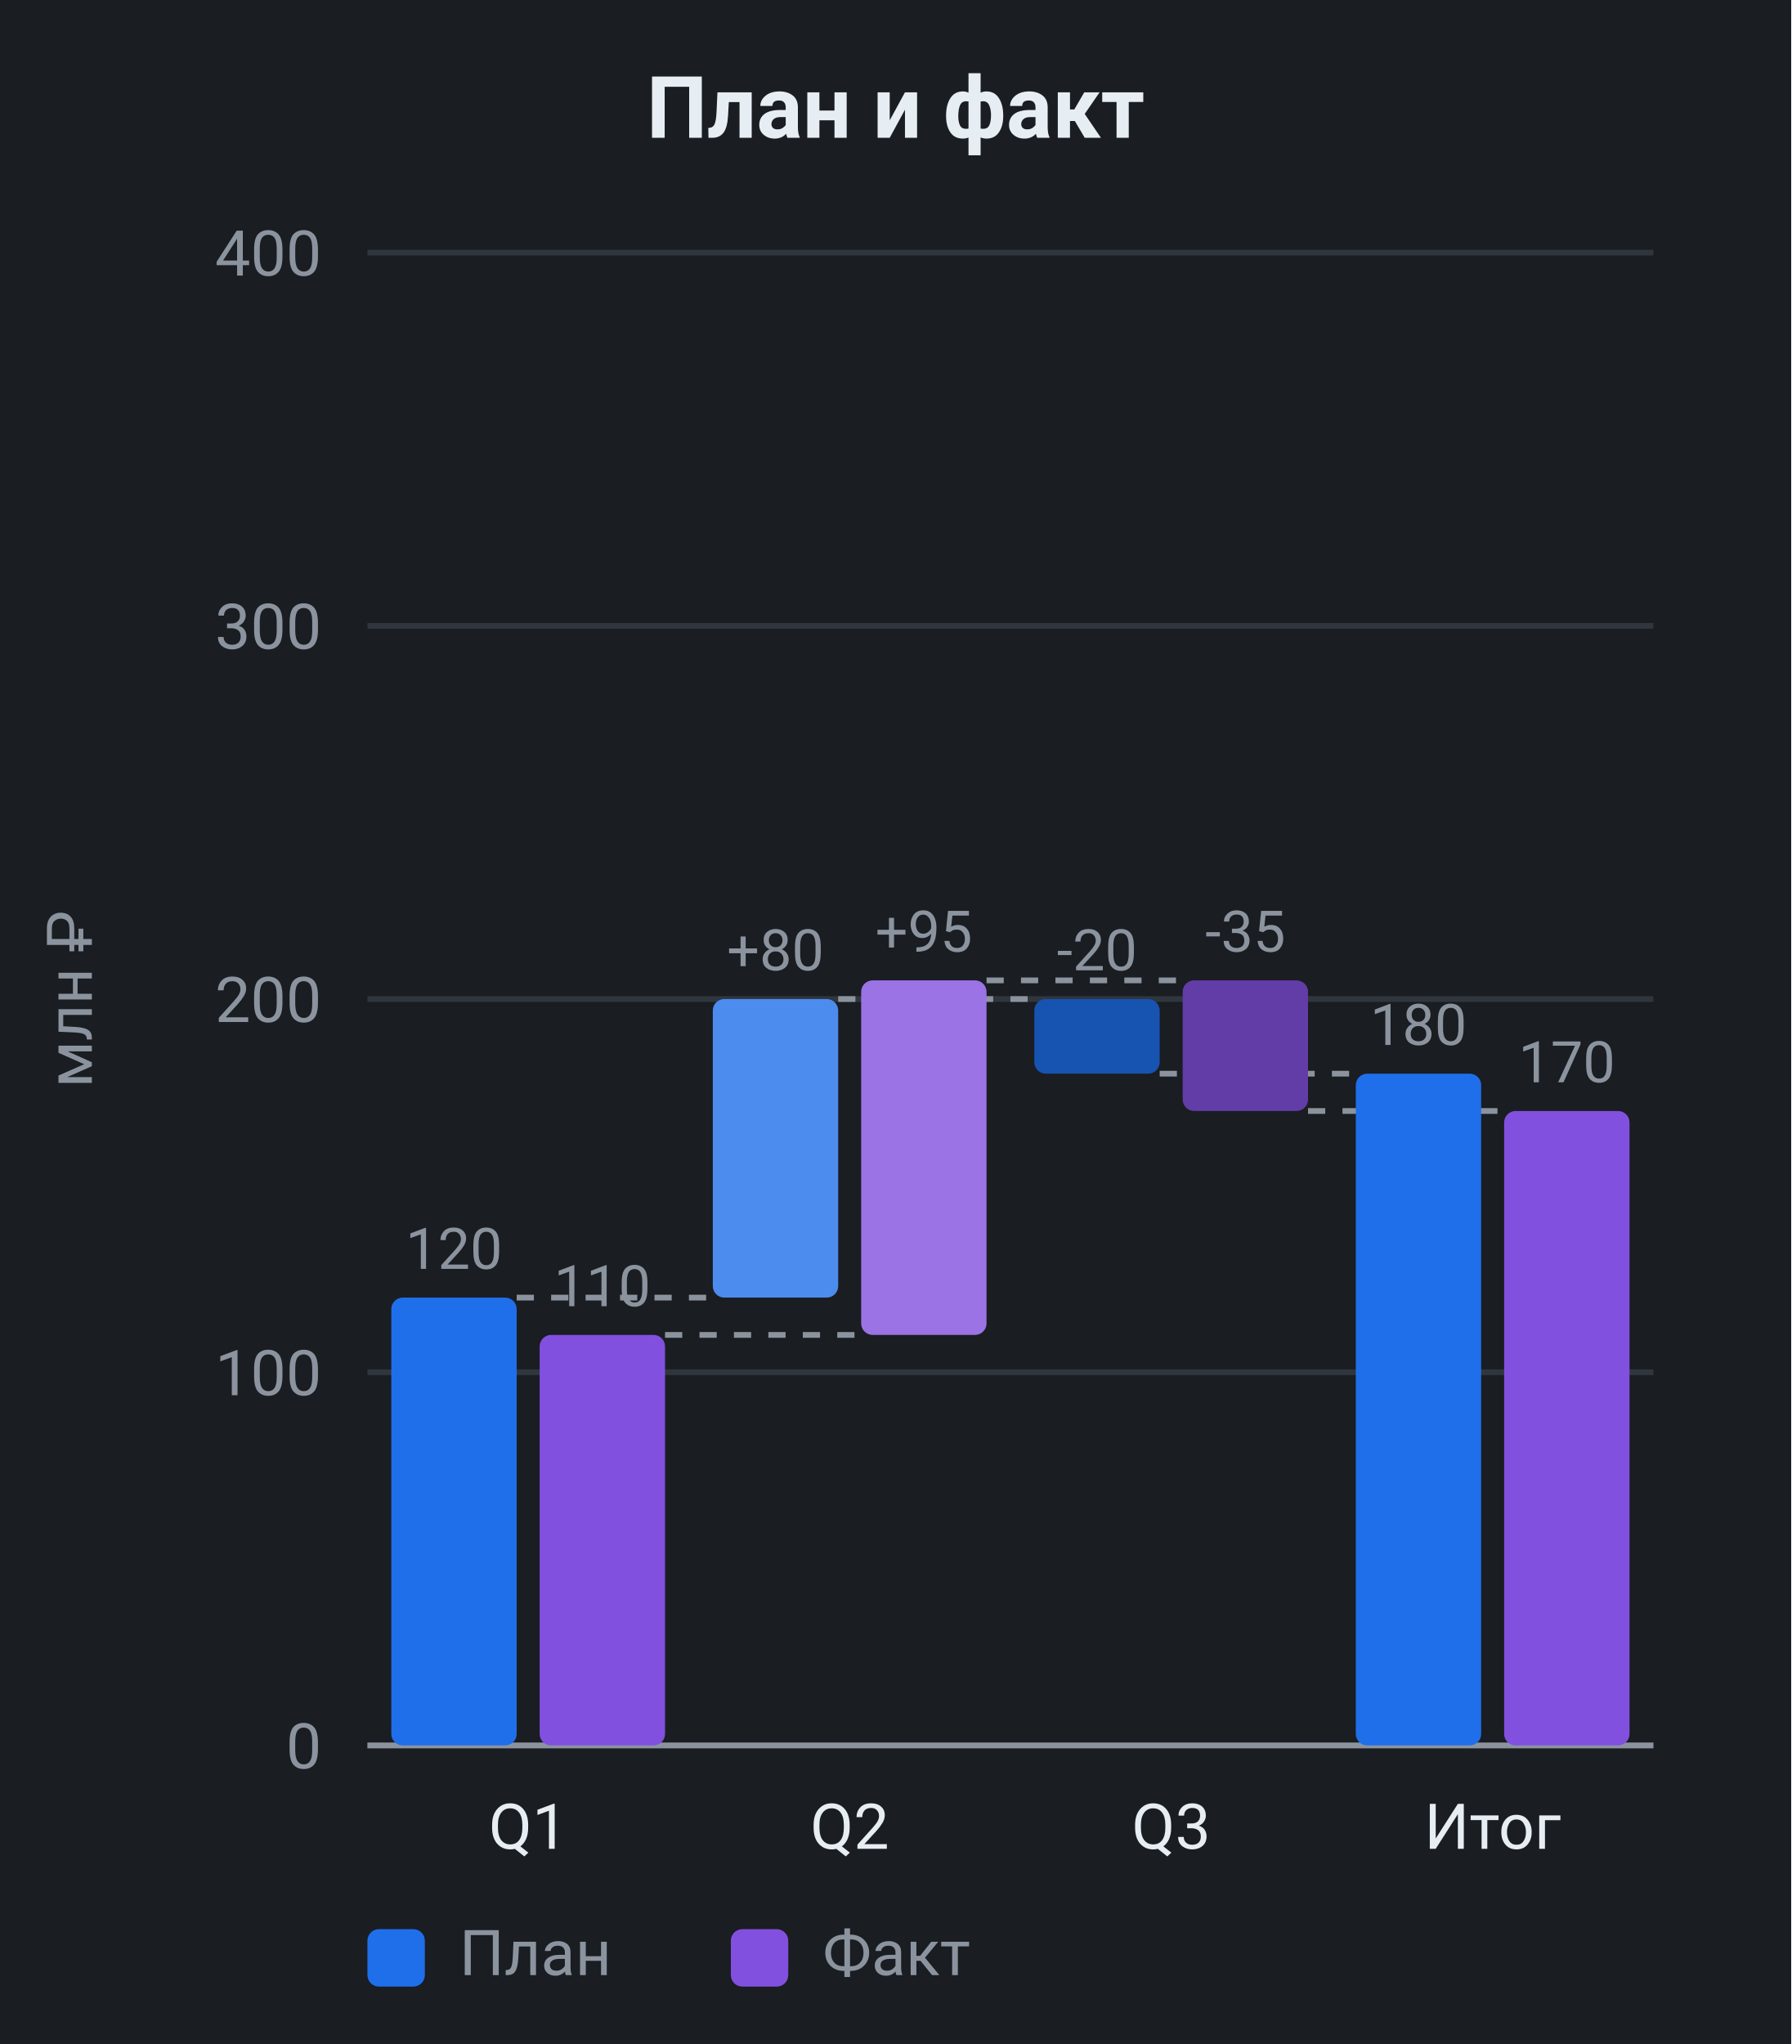
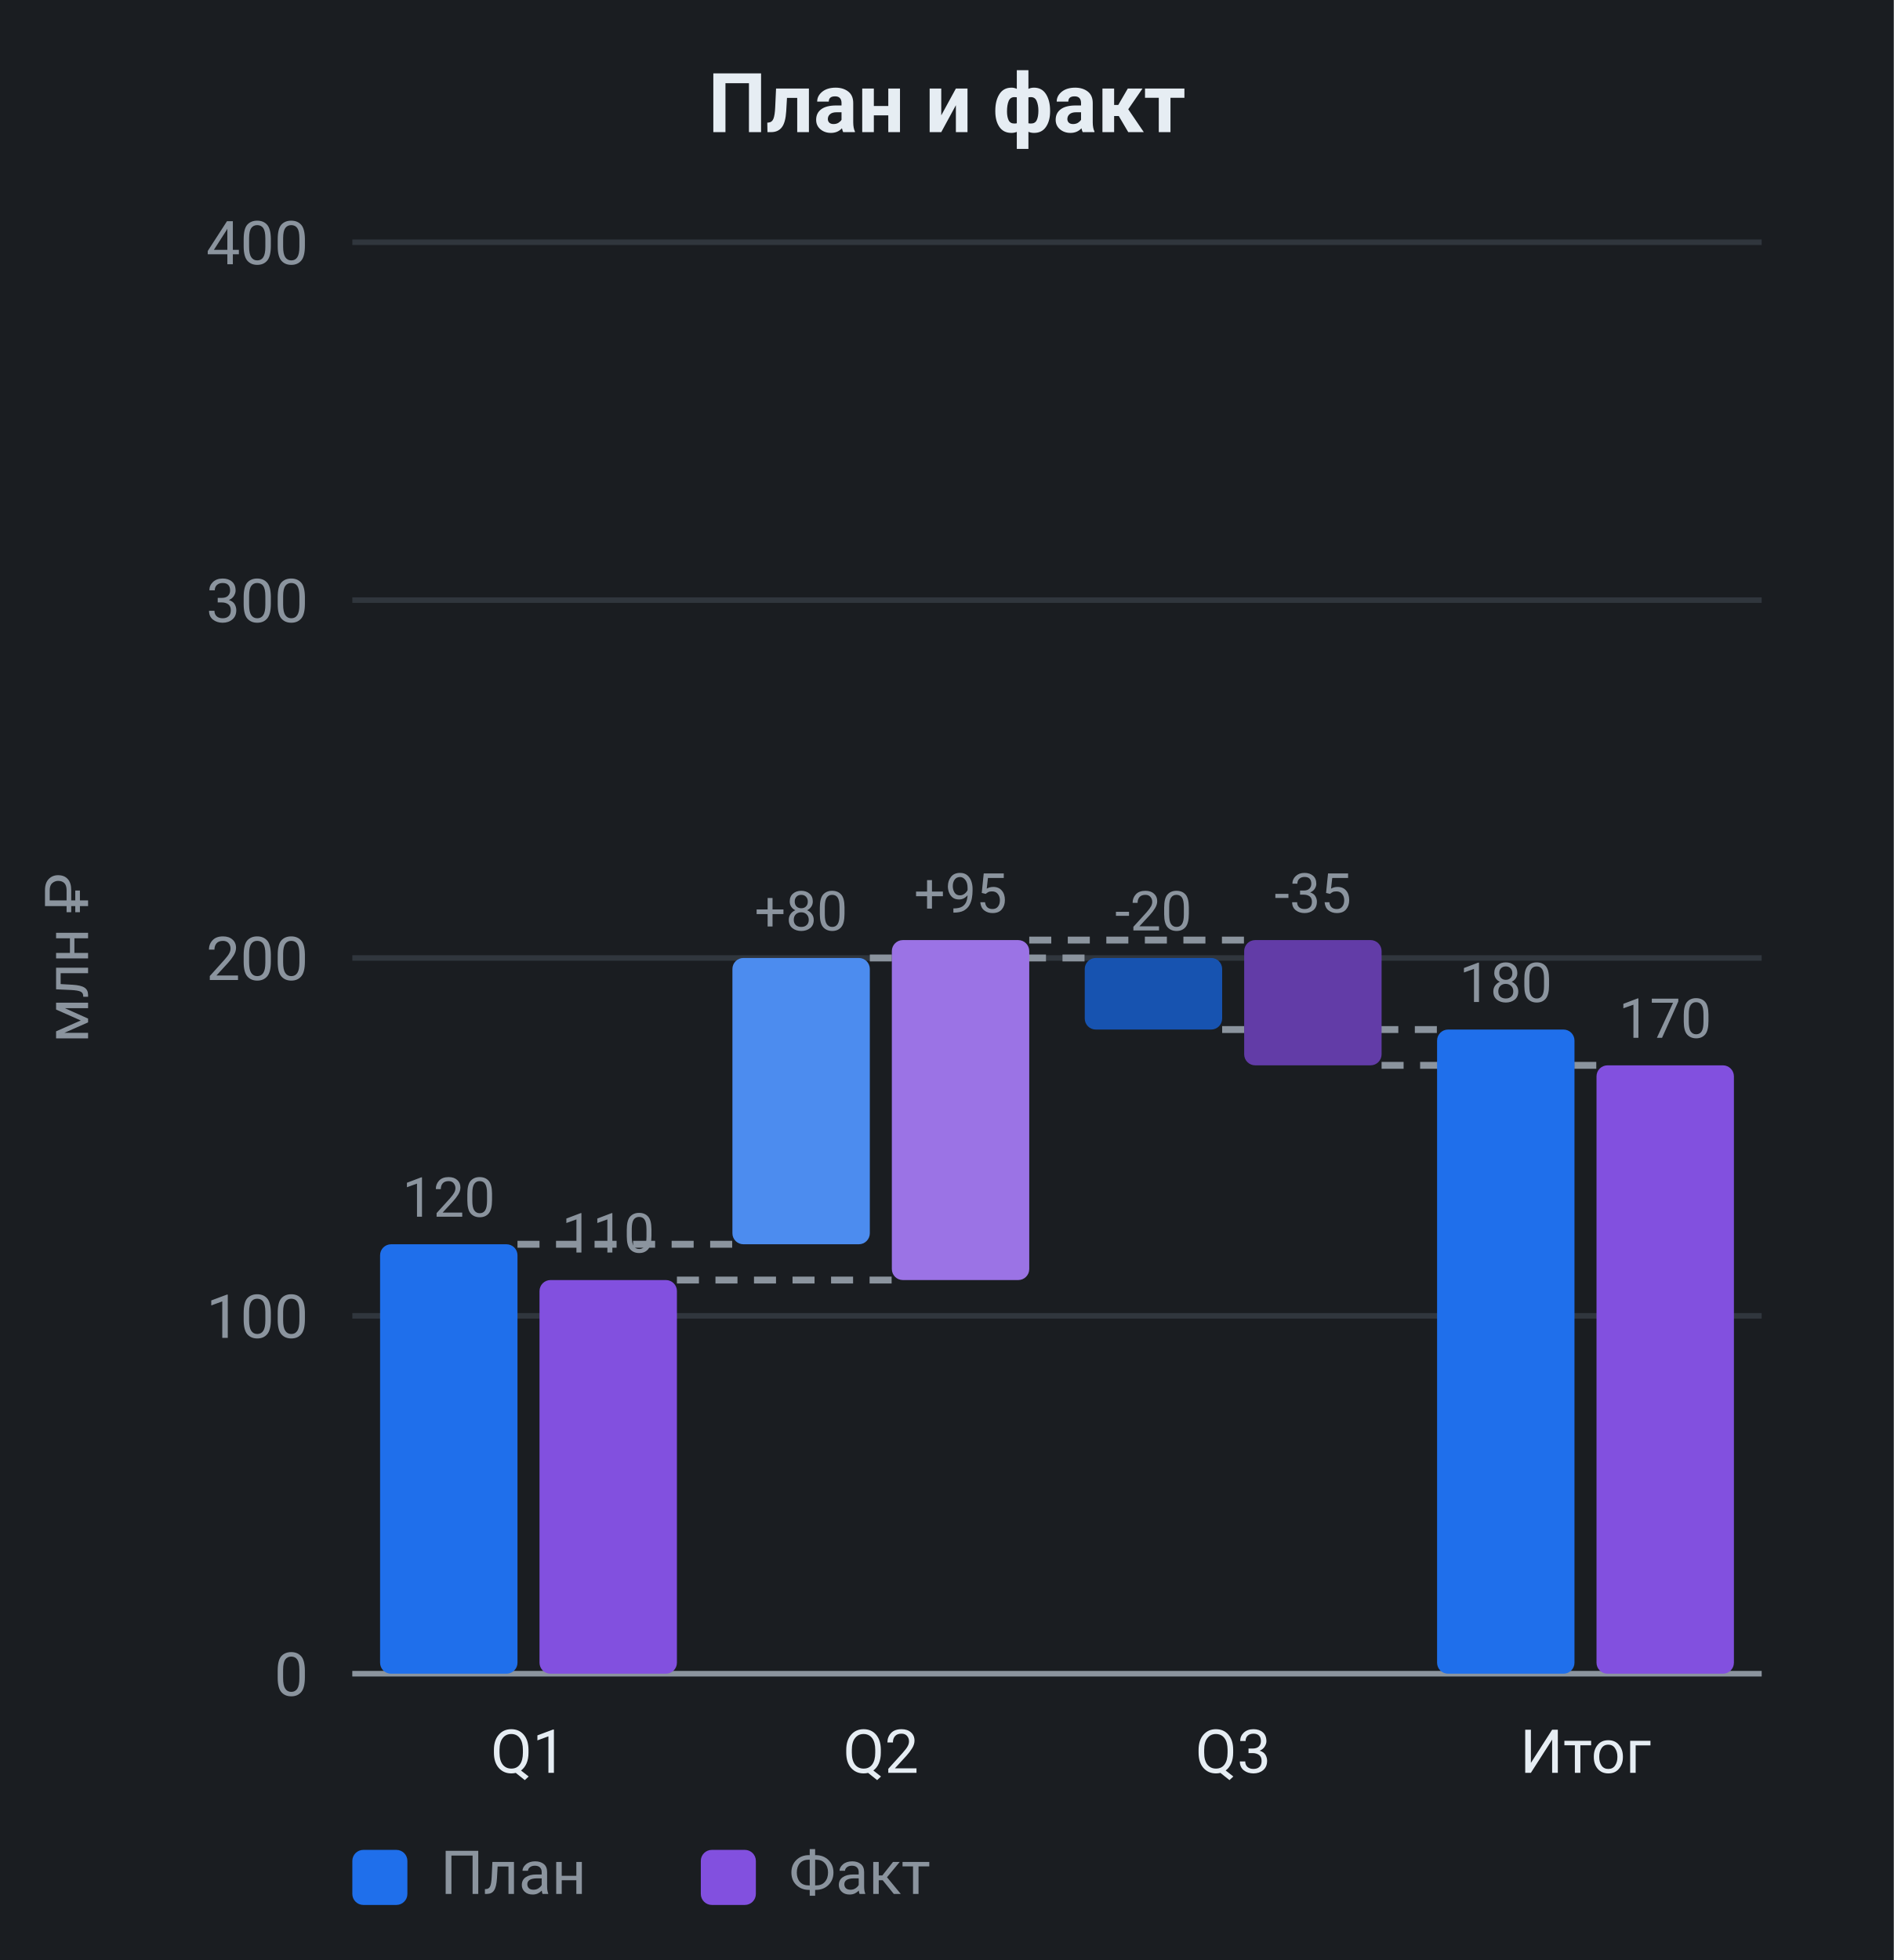
- <svg xmlns="http://www.w3.org/2000/svg" viewBox="0 0 312 356" width="312" height="356" role="img" font-family="system-ui, -apple-system, &quot;Segoe UI&quot;, Roboto, sans-serif">
-   <rect x="0" y="0" width="312" height="356" fill="#1a1d21" />
-   <text x="156" y="24" fill="#e6edf3" font-size="15" text-anchor="middle" font-weight="600">План и факт</text>
-   <line x1="64" y1="304" x2="288" y2="304" stroke="#30363d" stroke-width="1" />
+ <svg xmlns="http://www.w3.org/2000/svg" viewBox="0 0 344 356" width="344" height="356" role="img" font-family="system-ui, -apple-system, &quot;Segoe UI&quot;, Roboto, sans-serif">
+   <rect x="0" y="0" width="344" height="356" fill="#1a1d21" />
+   <text x="172" y="24" fill="#e6edf3" font-size="15" text-anchor="middle" font-weight="600">План и факт</text>
+   <line x1="64" y1="304" x2="320" y2="304" stroke="#30363d" stroke-width="1" />
  <text x="56" y="308" fill="#8b949e" font-size="11" text-anchor="end">0</text>
-   <line x1="64" y1="239" x2="288" y2="239" stroke="#30363d" stroke-width="1" />
+   <line x1="64" y1="239" x2="320" y2="239" stroke="#30363d" stroke-width="1" />
  <text x="56" y="243" fill="#8b949e" font-size="11" text-anchor="end">100</text>
-   <line x1="64" y1="174" x2="288" y2="174" stroke="#30363d" stroke-width="1" />
+   <line x1="64" y1="174" x2="320" y2="174" stroke="#30363d" stroke-width="1" />
  <text x="56" y="178" fill="#8b949e" font-size="11" text-anchor="end">200</text>
-   <line x1="64" y1="109" x2="288" y2="109" stroke="#30363d" stroke-width="1" />
+   <line x1="64" y1="109" x2="320" y2="109" stroke="#30363d" stroke-width="1" />
  <text x="56" y="113" fill="#8b949e" font-size="11" text-anchor="end">300</text>
-   <line x1="64" y1="44" x2="288" y2="44" stroke="#30363d" stroke-width="1" />
+   <line x1="64" y1="44" x2="320" y2="44" stroke="#30363d" stroke-width="1" />
  <text x="56" y="48" fill="#8b949e" font-size="11" text-anchor="end">400</text>
  <text x="16" y="174" fill="#8b949e" font-size="11" text-anchor="middle" transform="rotate(-90 16 174)">млн ₽</text>
-   <line x1="64" y1="304" x2="288" y2="304" stroke="#8b949e" stroke-width="1" />
-   <line x1="90" y1="226" x2="124.16" y2="226" stroke="#8b949e" stroke-width="1" stroke-dasharray="3 3" data-connector="1" />
-   <line x1="146" y1="174" x2="180.16" y2="174" stroke="#8b949e" stroke-width="1" stroke-dasharray="3 3" data-connector="1" />
-   <line x1="202" y1="187" x2="236.16" y2="187" stroke="#8b949e" stroke-width="1" stroke-dasharray="3 3" data-connector="1" />
-   <line x1="115.84" y1="232.5" x2="150" y2="232.5" stroke="#8b949e" stroke-width="1" stroke-dasharray="3 3" data-connector="1" />
-   <line x1="171.84" y1="170.75" x2="206" y2="170.75" stroke="#8b949e" stroke-width="1" stroke-dasharray="3 3" data-connector="1" />
-   <line x1="227.84" y1="193.5" x2="262" y2="193.5" stroke="#8b949e" stroke-width="1" stroke-dasharray="3 3" data-connector="1" />
-   <rect x="68.16" y="226" width="21.84" height="78" fill="#1f6feb" rx="2" data-bar="0-0" />
-   <text x="79.08" y="221" fill="#8b949e" font-size="10" text-anchor="middle">120</text>
-   <rect x="94" y="232.5" width="21.84" height="71.5" fill="#8250df" rx="2" data-bar="1-0" />
-   <text x="104.92" y="227.5" fill="#8b949e" font-size="10" text-anchor="middle">110</text>
-   <text x="92" y="322" fill="#e6edf3" font-size="11" text-anchor="middle">Q1</text>
-   <rect x="124.16" y="174" width="21.84" height="52" fill="#4c8cef" rx="2" data-bar="0-1" />
-   <text x="135.08" y="169" fill="#8b949e" font-size="10" text-anchor="middle">+80</text>
-   <rect x="150" y="170.75" width="21.84" height="61.75" fill="#9b73e5" rx="2" data-bar="1-1" />
-   <text x="160.92" y="165.75" fill="#8b949e" font-size="10" text-anchor="middle">+95</text>
-   <text x="148" y="322" fill="#e6edf3" font-size="11" text-anchor="middle">Q2</text>
-   <rect x="180.16" y="174" width="21.84" height="13" fill="#1753b0" rx="2" data-bar="0-2" />
-   <text x="191.08" y="169" fill="#8b949e" font-size="10" text-anchor="middle">-20</text>
-   <rect x="206" y="170.75" width="21.84" height="22.75" fill="#623ca7" rx="2" data-bar="1-2" />
-   <text x="216.92" y="165.75" fill="#8b949e" font-size="10" text-anchor="middle">-35</text>
-   <text x="204" y="322" fill="#e6edf3" font-size="11" text-anchor="middle">Q3</text>
-   <rect x="236.16" y="187" width="21.84" height="117" fill="#1f6feb" rx="2" data-bar="0-3" />
-   <text x="247.08" y="182" fill="#8b949e" font-size="10" text-anchor="middle">180</text>
-   <rect x="262" y="193.5" width="21.84" height="110.5" fill="#8250df" rx="2" data-bar="1-3" />
-   <text x="272.92" y="188.5" fill="#8b949e" font-size="10" text-anchor="middle">170</text>
-   <text x="260" y="322" fill="#e6edf3" font-size="11" text-anchor="middle">Итог</text>
+   <line x1="64" y1="304" x2="320" y2="304" stroke="#8b949e" stroke-width="1" />
+   <line x1="94" y1="226" x2="133.04" y2="226" stroke="#8b949e" stroke-width="1.25" stroke-dasharray="4 3" data-connector="1" />
+   <line x1="158" y1="174" x2="197.04" y2="174" stroke="#8b949e" stroke-width="1.25" stroke-dasharray="4 3" data-connector="1" />
+   <line x1="222" y1="187" x2="261.04" y2="187" stroke="#8b949e" stroke-width="1.25" stroke-dasharray="4 3" data-connector="1" />
+   <line x1="122.96" y1="232.5" x2="162" y2="232.5" stroke="#8b949e" stroke-width="1.25" stroke-dasharray="4 3" data-connector="1" />
+   <line x1="186.96" y1="170.75" x2="226" y2="170.75" stroke="#8b949e" stroke-width="1.25" stroke-dasharray="4 3" data-connector="1" />
+   <line x1="250.96" y1="193.5" x2="290" y2="193.5" stroke="#8b949e" stroke-width="1.25" stroke-dasharray="4 3" data-connector="1" />
+   <rect x="69.04" y="226" width="24.96" height="78" fill="#1f6feb" rx="2" data-bar="0-0" />
+   <text x="81.52" y="221" fill="#8b949e" font-size="10" text-anchor="middle">120</text>
+   <rect x="98" y="232.5" width="24.96" height="71.5" fill="#8250df" rx="2" data-bar="1-0" />
+   <text x="110.48" y="227.5" fill="#8b949e" font-size="10" text-anchor="middle">110</text>
+   <text x="96" y="322" fill="#e6edf3" font-size="11" text-anchor="middle">Q1</text>
+   <rect x="133.04" y="174" width="24.96" height="52" fill="#4c8cef" rx="2" data-bar="0-1" />
+   <text x="145.52" y="169" fill="#8b949e" font-size="10" text-anchor="middle">+80</text>
+   <rect x="162" y="170.75" width="24.96" height="61.75" fill="#9b73e5" rx="2" data-bar="1-1" />
+   <text x="174.48" y="165.75" fill="#8b949e" font-size="10" text-anchor="middle">+95</text>
+   <text x="160" y="322" fill="#e6edf3" font-size="11" text-anchor="middle">Q2</text>
+   <rect x="197.04" y="174" width="24.96" height="13" fill="#1753b0" rx="2" data-bar="0-2" />
+   <text x="209.52" y="169" fill="#8b949e" font-size="10" text-anchor="middle">-20</text>
+   <rect x="226" y="170.75" width="24.96" height="22.75" fill="#623ca7" rx="2" data-bar="1-2" />
+   <text x="238.48" y="165.75" fill="#8b949e" font-size="10" text-anchor="middle">-35</text>
+   <text x="224" y="322" fill="#e6edf3" font-size="11" text-anchor="middle">Q3</text>
+   <rect x="261.04" y="187" width="24.96" height="117" fill="#1f6feb" rx="2" data-bar="0-3" />
+   <text x="273.52" y="182" fill="#8b949e" font-size="10" text-anchor="middle">180</text>
+   <rect x="290" y="193.5" width="24.96" height="110.5" fill="#8250df" rx="2" data-bar="1-3" />
+   <text x="302.48" y="188.5" fill="#8b949e" font-size="10" text-anchor="middle">170</text>
+   <text x="288" y="322" fill="#e6edf3" font-size="11" text-anchor="middle">Итог</text>
  <rect x="64" y="336" width="10" height="10" fill="#1f6feb" rx="2" />
  <text x="80" y="344" fill="#8b949e" font-size="11" text-anchor="start">План</text>
  <rect x="127.3" y="336" width="10" height="10" fill="#8250df" rx="2" />
  <text x="143.3" y="344" fill="#8b949e" font-size="11" text-anchor="start">Факт</text>
</svg>
